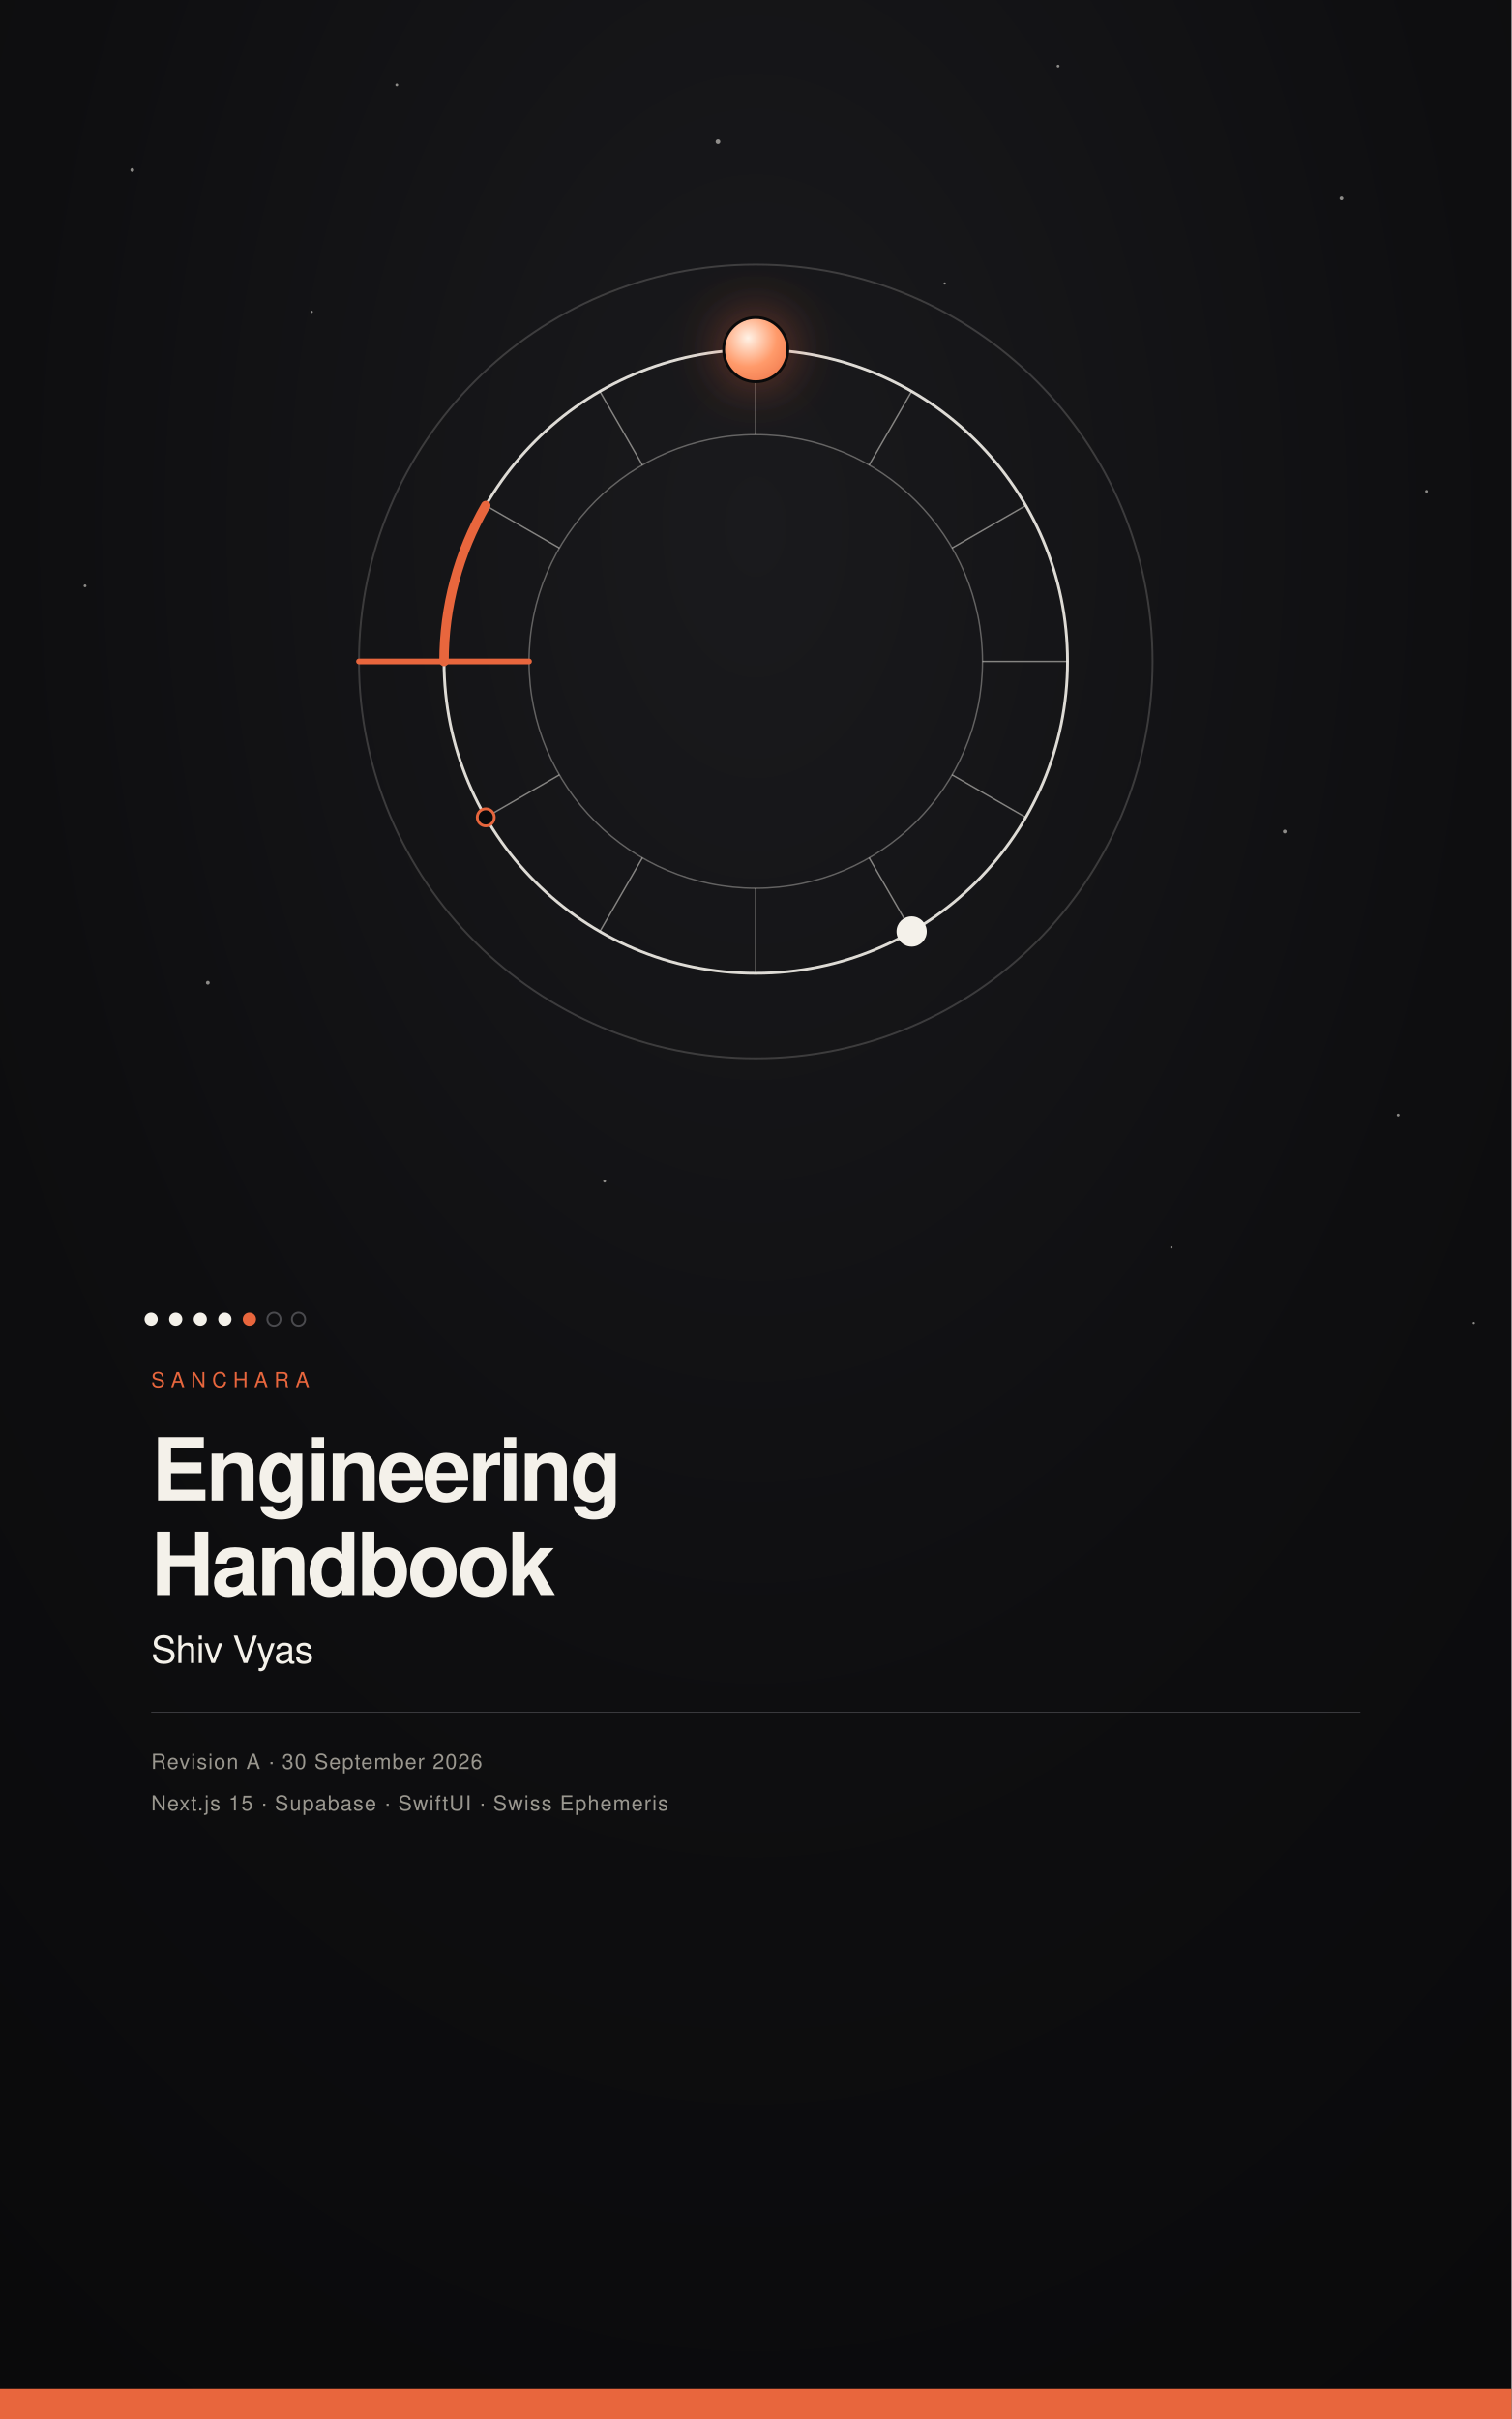
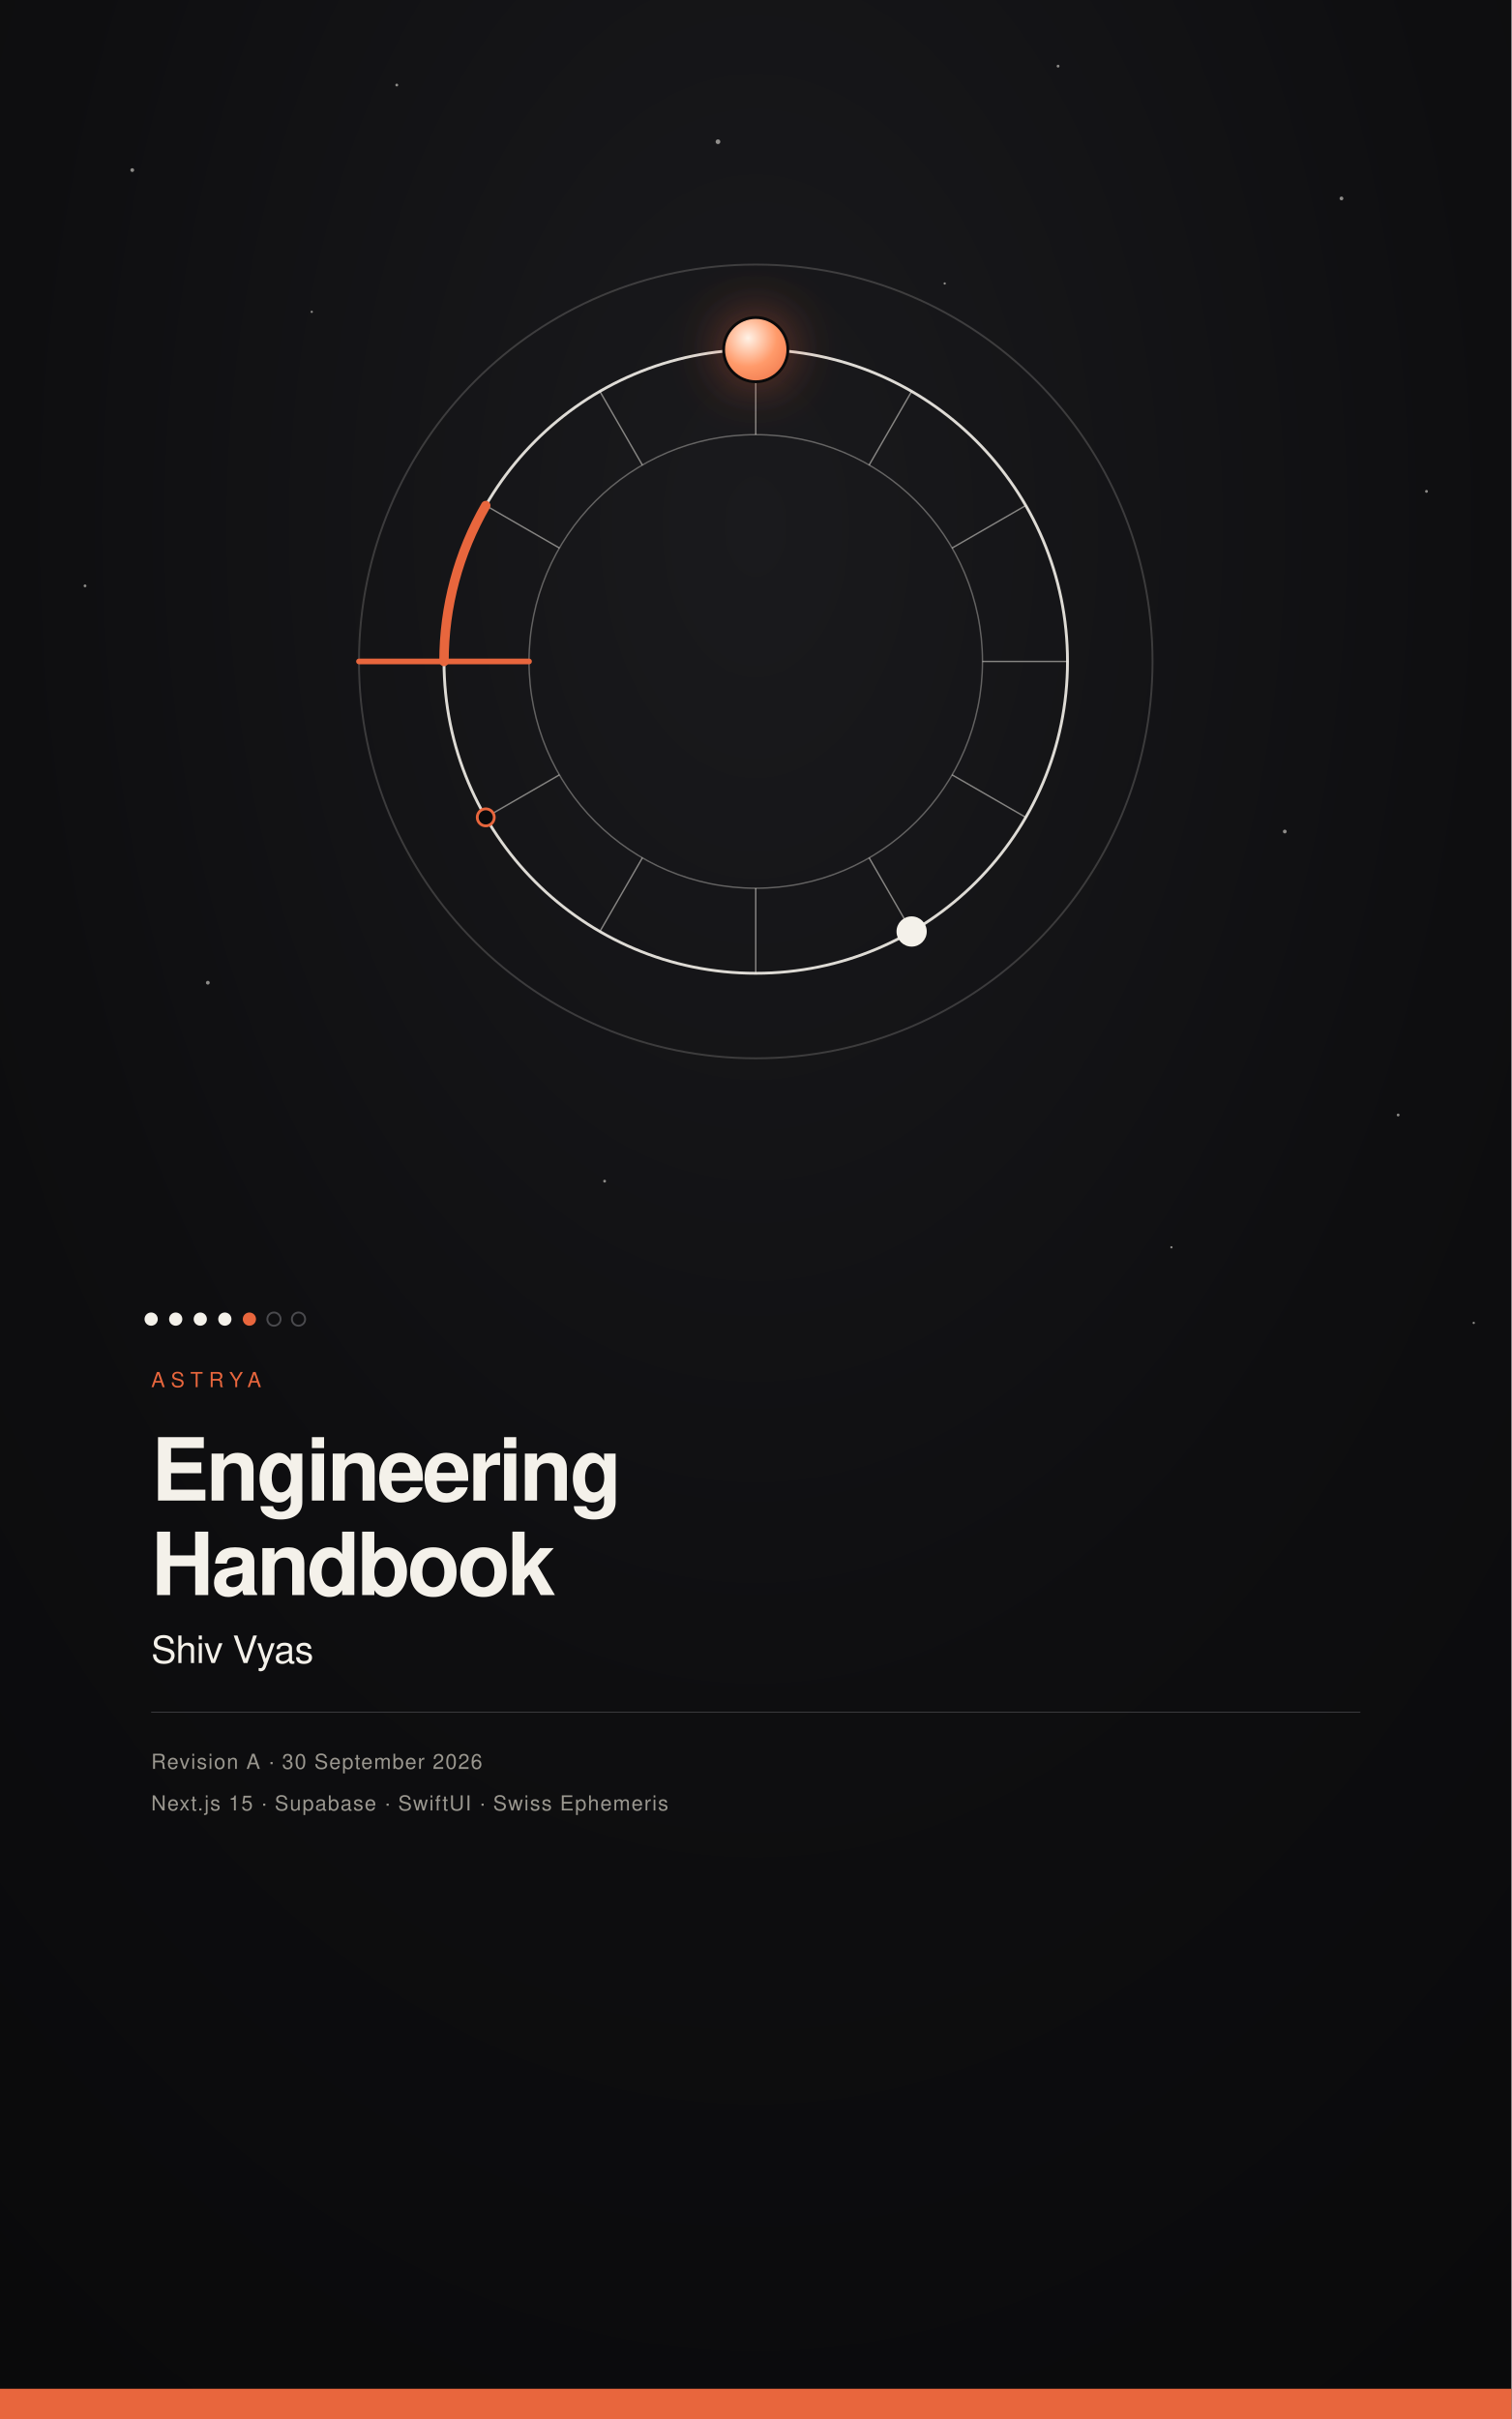
<svg xmlns="http://www.w3.org/2000/svg" width="1600" height="2560" viewBox="0 0 1600 2560">
  <defs>
    <radialGradient id="coverGround" cx="50%" cy="22%" r="90%">
      <stop offset="0%" stop-color="#1A1A1D" />
      <stop offset="55%" stop-color="#0E0E10" />
      <stop offset="100%" stop-color="#0A0A0B" />
    </radialGradient>
    <radialGradient id="coverSun" cx="38%" cy="32%" r="100%">
      <stop offset="0%" stop-color="#FFF2E6" />
      <stop offset="45%" stop-color="#FF9A6A" />
      <stop offset="100%" stop-color="#E8663D" />
    </radialGradient>
    <filter id="coverGlow" x="-100%" y="-100%" width="300%" height="300%">
      <feDropShadow dx="0" dy="0" stdDeviation="28" flood-color="#E8663D" flood-opacity="0.55" />
    </filter>
  </defs>
  <rect width="1600" height="2560" fill="url(#coverGround)" />
  <g fill="#F4F1EA" opacity="0.55">
    <circle cx="140" cy="180" r="2" />
    <circle cx="420" cy="90" r="1.5" />
    <circle cx="760" cy="150" r="2.5" />
    <circle cx="1120" cy="70" r="1.5" />
    <circle cx="1420" cy="210" r="2" />
    <circle cx="1510" cy="520" r="1.5" />
    <circle cx="90" cy="620" r="1.5" />
    <circle cx="1360" cy="880" r="2" />
    <circle cx="220" cy="1040" r="2" />
    <circle cx="1480" cy="1180" r="1.5" />
    <circle cx="1240" cy="1320" r="1.2" />
    <circle cx="330" cy="330" r="1.2" />
    <circle cx="1000" cy="300" r="1.2" />
    <circle cx="640" cy="1250" r="1.5" />
    <circle cx="1560" cy="1400" r="1.2" />
  </g>
  <g transform="translate(800, 700)">
    <circle r="420" fill="none" stroke="#F4F1EA" stroke-width="2" opacity="0.18" />
    <circle r="330" fill="none" stroke="#F4F1EA" stroke-width="3" opacity="0.9" />
    <circle r="240" fill="none" stroke="#F4F1EA" stroke-width="1.5" opacity="0.35" />
    <g stroke="#F4F1EA" stroke-width="1.5" opacity="0.5">
      <line x1="240" y1="0" x2="330" y2="0" />
      <line x1="207.8" y1="120" x2="285.8" y2="165" />
      <line x1="120" y1="207.8" x2="165" y2="285.8" />
      <line x1="0" y1="240" x2="0" y2="330" />
      <line x1="-120" y1="207.8" x2="-165" y2="285.8" />
      <line x1="-207.8" y1="120" x2="-285.8" y2="165" />
      <line x1="-240" y1="0" x2="-330" y2="0" />
      <line x1="-207.8" y1="-120" x2="-285.8" y2="-165" />
      <line x1="-120" y1="-207.8" x2="-165" y2="-285.8" />
      <line x1="0" y1="-240" x2="0" y2="-330" />
      <line x1="120" y1="-207.8" x2="165" y2="-285.8" />
      <line x1="207.8" y1="-120" x2="285.8" y2="-165" />
    </g>
    <line x1="-420" y1="0" x2="-240" y2="0" stroke="#E8663D" stroke-width="6" stroke-linecap="round" />
    <path d="M -330 0 A 330 330 0 0 1 -285.8 -165" fill="none" stroke="#E8663D" stroke-width="10" stroke-linecap="round" />
    <circle cx="0" cy="-330" r="34" fill="url(#coverSun)" filter="url(#coverGlow)" />
    <circle cx="0" cy="-330" r="34" fill="none" stroke="#0A0A0B" stroke-width="3" />
    <circle cx="165" cy="285.8" r="16" fill="#F4F1EA" />
    <circle cx="-285.8" cy="165" r="9" fill="#0A0A0B" stroke="#E8663D" stroke-width="3" />
  </g>
  <g aria-hidden="true">
    <circle cx="160" cy="1396" r="7" fill="#F4F1EA" />
    <circle cx="186" cy="1396" r="7" fill="#F4F1EA" />
    <circle cx="212" cy="1396" r="7" fill="#F4F1EA" />
    <circle cx="238" cy="1396" r="7" fill="#F4F1EA" />
    <circle cx="264" cy="1396" r="7" fill="#E8663D" />
    <circle cx="290" cy="1396" r="7" fill="none" stroke="#4A4A4E" stroke-width="2" />
    <circle cx="316" cy="1396" r="7" fill="none" stroke="#4A4A4E" stroke-width="2" />
  </g>
-   <text x="160" y="1468" fill="#E8663D" font-family="Helvetica Neue, Helvetica, Arial, sans-serif" font-size="22" font-weight="500" letter-spacing="6.6">SANCHARA</text>
+   <text x="160" y="1468" fill="#E8663D" font-family="Helvetica Neue, Helvetica, Arial, sans-serif" font-size="22" font-weight="500" letter-spacing="6.6">ASTRYA</text>
  <text x="160" y="1588" fill="#F4F1EA" font-family="Helvetica Neue, Helvetica, Arial, sans-serif" font-size="92" font-weight="700" letter-spacing="-3.2">Engineering</text>
  <text x="160" y="1688" fill="#F4F1EA" font-family="Helvetica Neue, Helvetica, Arial, sans-serif" font-size="92" font-weight="700" letter-spacing="-3.2">Handbook</text>
  <text x="160" y="1760" fill="#F4F1EA" font-family="Helvetica Neue, Helvetica, Arial, sans-serif" font-size="40" font-weight="500" letter-spacing="-0.5">Shiv Vyas</text>
  <line x1="160" y1="1812" x2="1440" y2="1812" stroke="#3A3A3E" stroke-width="1" />
  <text x="160" y="1872" fill="#9A978F" font-family="Helvetica Neue, Helvetica, Arial, sans-serif" font-size="22" font-weight="500" letter-spacing="1.2">Revision A  ·  30 September 2026</text>
  <text x="160" y="1916" fill="#9A978F" font-family="Helvetica Neue, Helvetica, Arial, sans-serif" font-size="22" font-weight="500" letter-spacing="1.2">Next.js 15  ·  Supabase  ·  SwiftUI  ·  Swiss Ephemeris</text>
  <rect x="0" y="2528" width="1600" height="32" fill="#E8663D" />
</svg>
